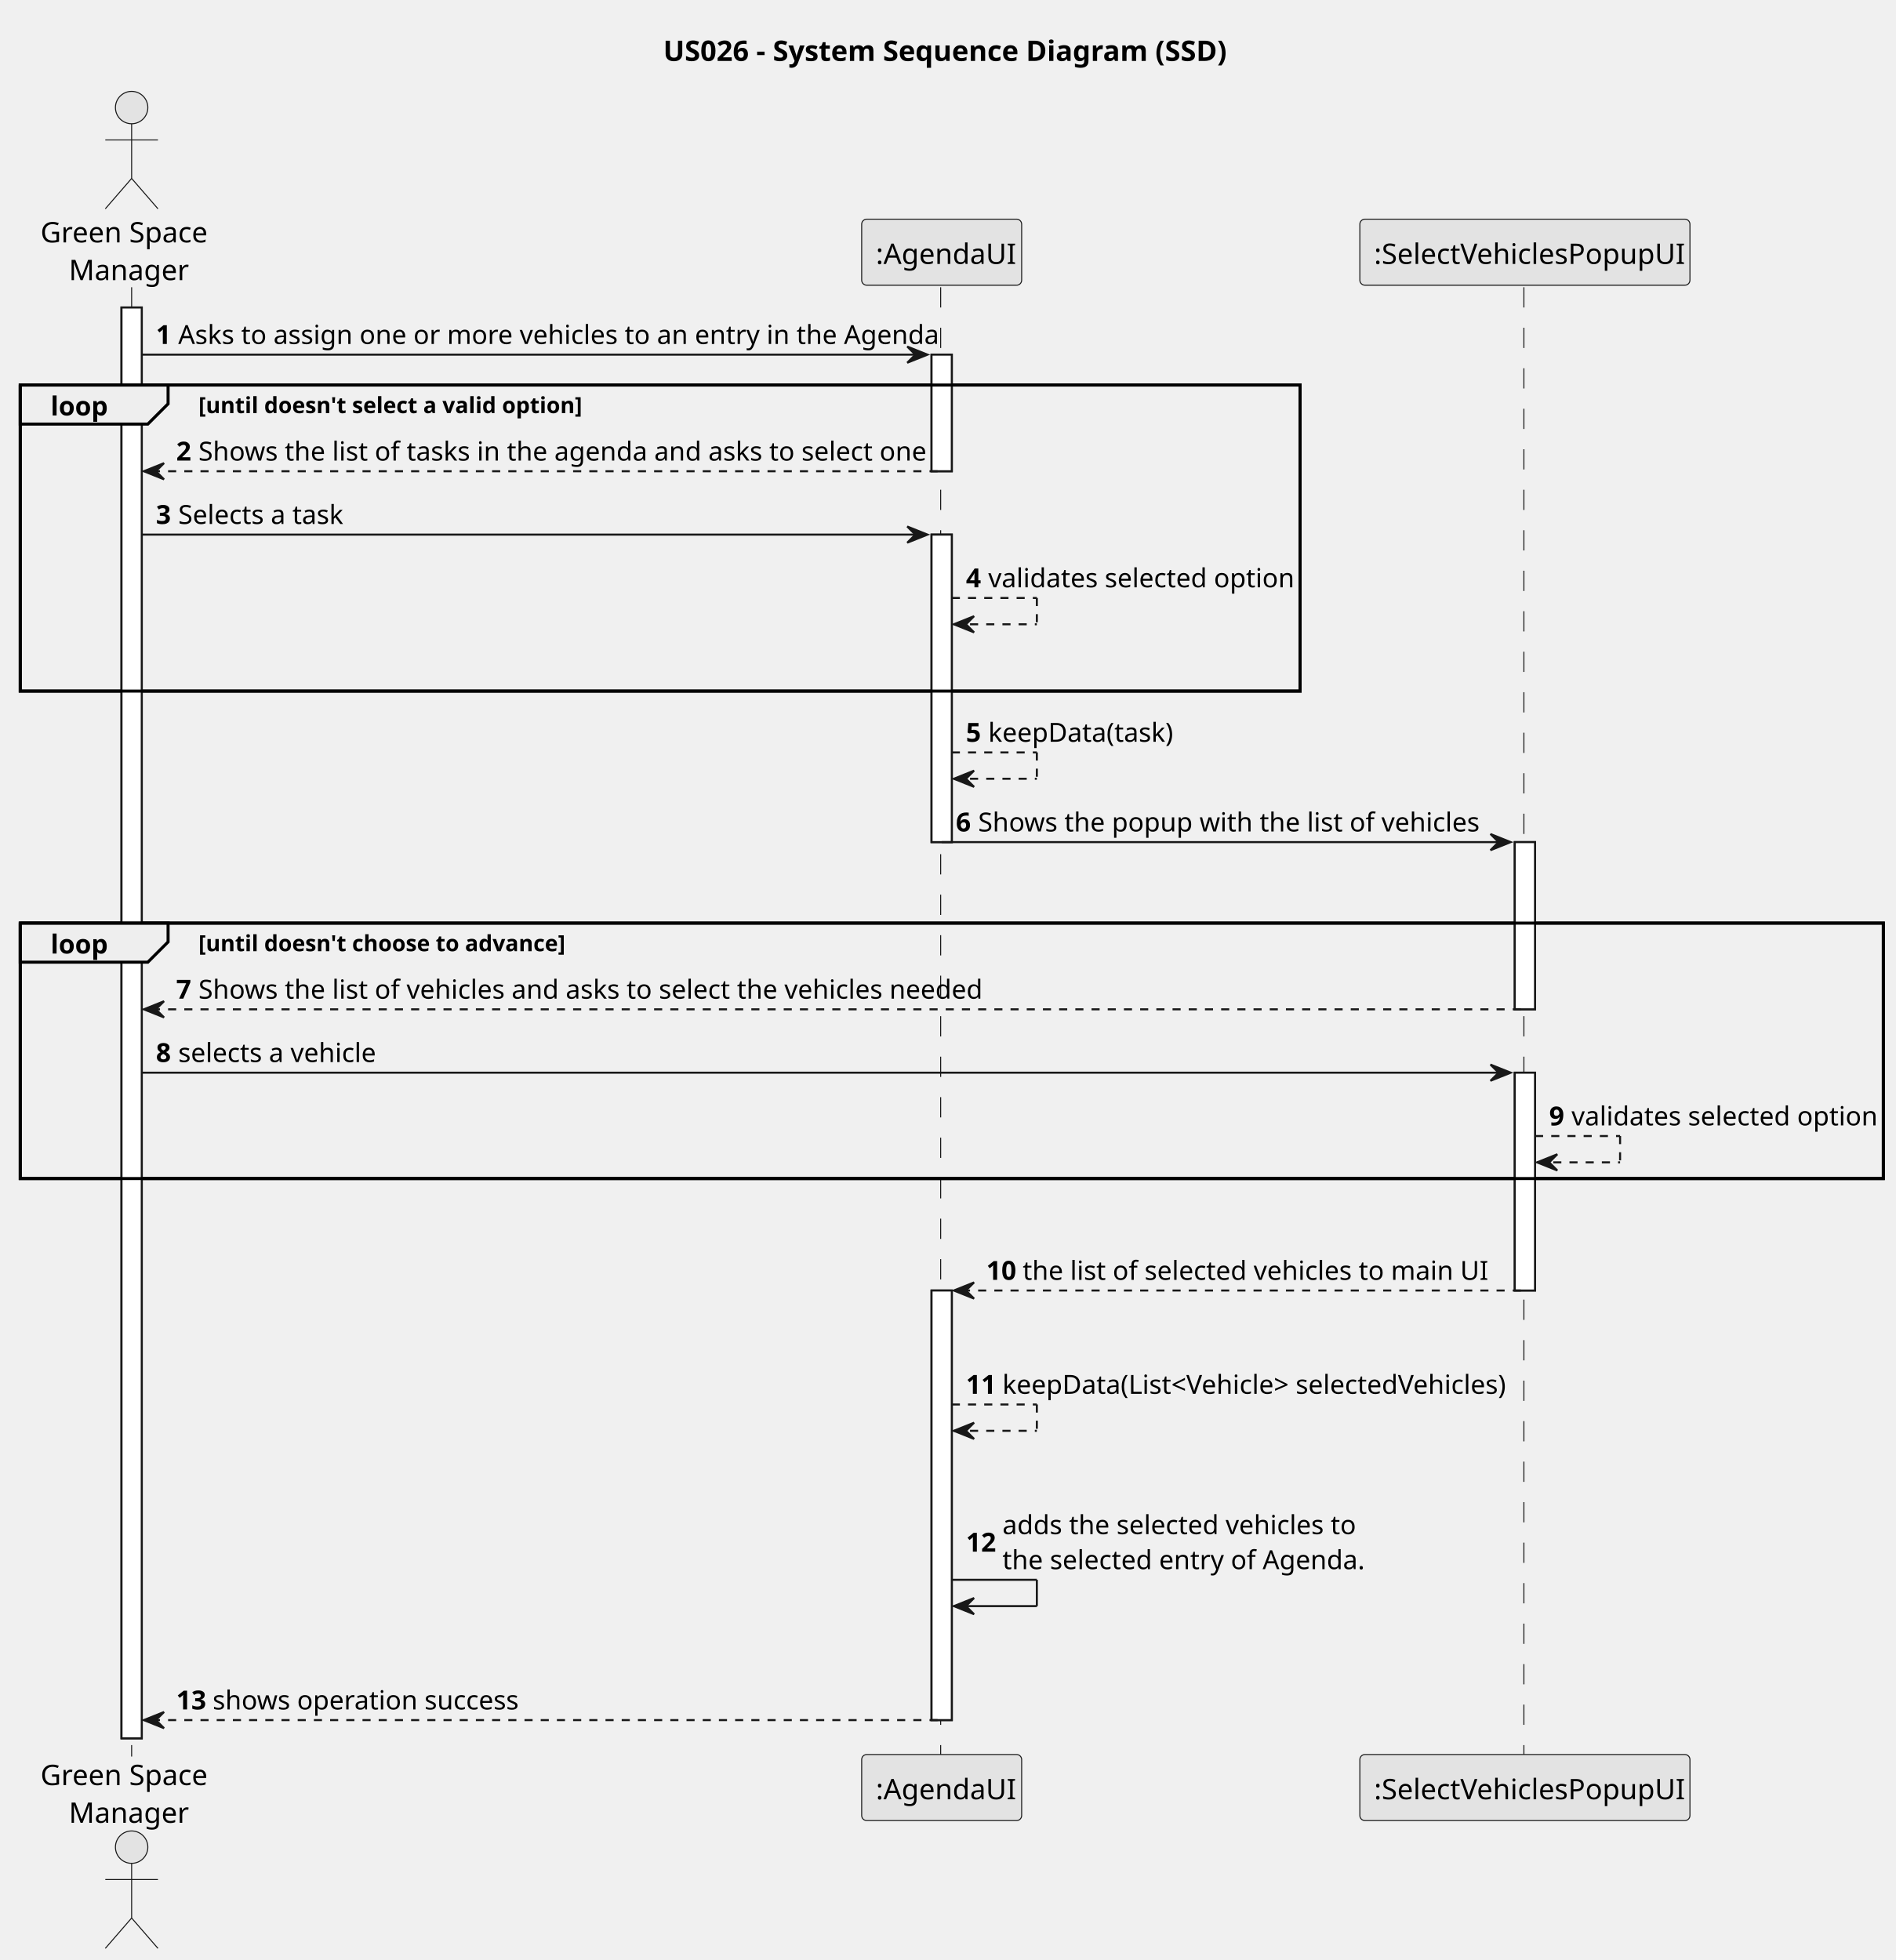
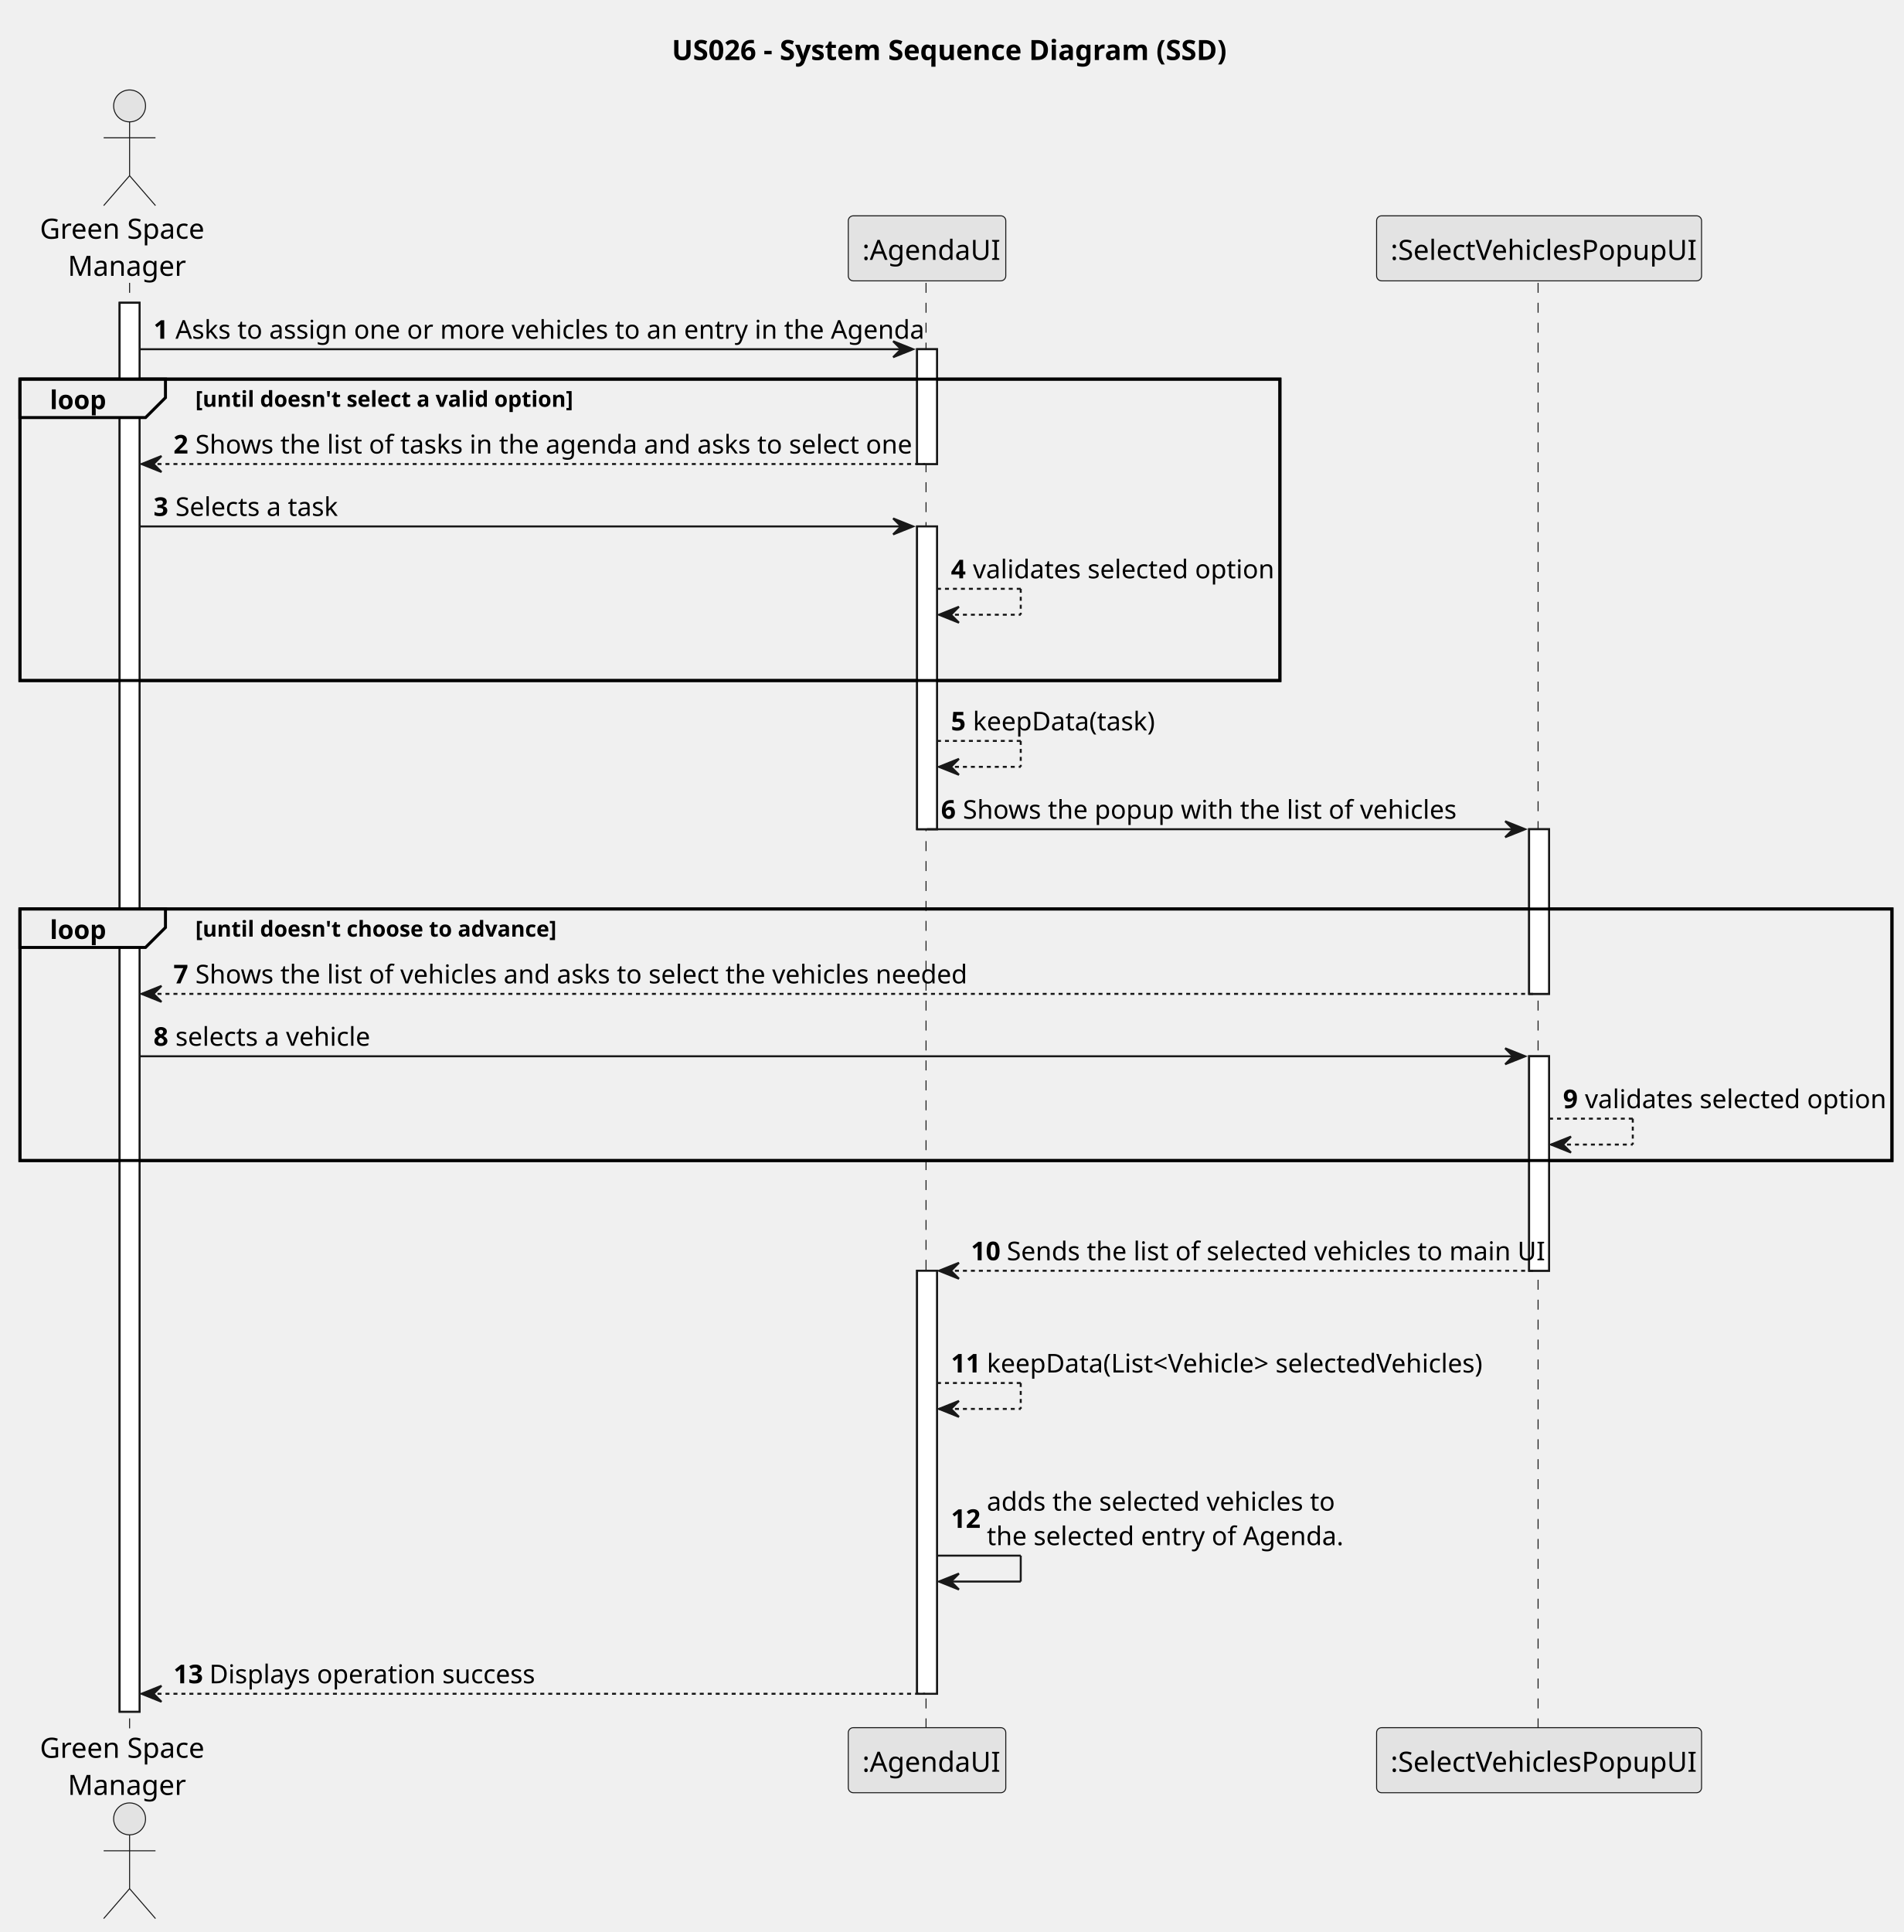
- <svg xmlns="http://www.w3.org/2000/svg" contentStyleType="text/css" height="484.5px" preserveAspectRatio="none" style="width:468px;height:484px;background:#FFFFFF;" version="1.1" viewBox="0 0 468 484" width="468px" zoomAndPan="magnify">
+ <svg xmlns="http://www.w3.org/2000/svg" contentStyleType="text/css" height="969px" preserveAspectRatio="none" style="width:955px;height:969px;background:#FFFFFF;" version="1.1" viewBox="0 0 955 969" width="955px" zoomAndPan="magnify">
  <defs />
  <g>
-     <text fill="#000000" font-family="sans-serif" font-size="7" font-weight="bold" lengthAdjust="spacing" textLength="142" x="163.75" y="15.054">US026 - System Sequence Diagram (SSD)</text>
-     <rect fill="#FFFFFF" height="353.328" style="stroke:#181818;stroke-width:0.5;" width="5" x="30" y="75.932" />
-     <rect fill="#FFFFFF" height="28.791" style="stroke:#181818;stroke-width:0.5;" width="5" x="230" y="87.577" />
-     <rect fill="#FFFFFF" height="75.936" style="stroke:#181818;stroke-width:0.5;" width="5" x="230" y="132.014" />
-     <rect fill="#FFFFFF" height="106.082" style="stroke:#181818;stroke-width:0.5;" width="5" x="230" y="318.678" />
-     <rect fill="#FFFFFF" height="41.291" style="stroke:#181818;stroke-width:0.5;" width="5" x="374" y="207.95" />
-     <rect fill="#FFFFFF" height="53.791" style="stroke:#181818;stroke-width:0.5;" width="5" x="374" y="264.887" />
-     <rect fill="none" height="75.582" style="stroke:#000000;stroke-width:0.75;" width="316" x="5" y="95.077" />
-     <rect fill="none" height="63.082" style="stroke:#000000;stroke-width:0.75;" width="460" x="5" y="227.95" />
-     <line style="stroke:#181818;stroke-width:0.25;stroke-dasharray:5.0,5.0;" x1="32.5" x2="32.5" y1="70.932" y2="433.76" />
-     <line style="stroke:#181818;stroke-width:0.25;stroke-dasharray:5.0,5.0;" x1="232.25" x2="232.25" y1="70.932" y2="433.76" />
-     <line style="stroke:#181818;stroke-width:0.25;stroke-dasharray:5.0,5.0;" x1="376.25" x2="376.25" y1="70.932" y2="433.76" />
-     <text fill="#000000" font-family="sans-serif" font-size="7" lengthAdjust="spacing" textLength="42" x="10" y="59.864">Green Space</text>
-     <text fill="#000000" font-family="sans-serif" font-size="7" lengthAdjust="spacing" textLength="28" x="17" y="69.175">Manager</text>
-     <ellipse cx="32.5" cy="26.561" fill="#E3E3E3" rx="4" ry="4" style="stroke:#181818;stroke-width:0.25;" />
-     <path d="M32.5,30.561 L32.5,44.06 M26,34.56 L39,34.56 M32.5,44.06 L26,51.56 M32.5,44.06 L39,51.56 " fill="none" style="stroke:#181818;stroke-width:0.25;" />
-     <text fill="#000000" font-family="sans-serif" font-size="7" lengthAdjust="spacing" textLength="42" x="10" y="440.813">Green Space</text>
-     <text fill="#000000" font-family="sans-serif" font-size="7" lengthAdjust="spacing" textLength="28" x="17" y="450.124">Manager</text>
-     <ellipse cx="32.5" cy="456.131" fill="#E3E3E3" rx="4" ry="4" style="stroke:#181818;stroke-width:0.25;" />
-     <path d="M32.5,460.131 L32.5,473.631 M26,464.131 L39,464.131 M32.5,473.631 L26,481.131 M32.5,473.631 L39,481.131 " fill="none" style="stroke:#181818;stroke-width:0.25;" />
-     <rect fill="#E3E3E3" height="16.311" rx="1.25" ry="1.25" style="stroke:#181818;stroke-width:0.25;" width="39.5" x="212.75" y="54.121" />
-     <text fill="#000000" font-family="sans-serif" font-size="7" lengthAdjust="spacing" textLength="32.5" x="216.25" y="65.175">:AgendaUI</text>
-     <rect fill="#E3E3E3" height="16.311" rx="1.25" ry="1.25" style="stroke:#181818;stroke-width:0.25;" width="39.5" x="212.75" y="433.26" />
-     <text fill="#000000" font-family="sans-serif" font-size="7" lengthAdjust="spacing" textLength="32.5" x="216.25" y="444.313">:AgendaUI</text>
-     <rect fill="#E3E3E3" height="16.311" rx="1.25" ry="1.25" style="stroke:#181818;stroke-width:0.25;" width="81.5" x="335.75" y="54.121" />
-     <text fill="#000000" font-family="sans-serif" font-size="7" lengthAdjust="spacing" textLength="74.5" x="339.25" y="65.175">:SelectVehiclesPopupUI</text>
-     <rect fill="#E3E3E3" height="16.311" rx="1.25" ry="1.25" style="stroke:#181818;stroke-width:0.25;" width="81.5" x="335.75" y="433.26" />
-     <text fill="#000000" font-family="sans-serif" font-size="7" lengthAdjust="spacing" textLength="74.5" x="339.25" y="444.313">:SelectVehiclesPopupUI</text>
-     <rect fill="#FFFFFF" height="353.328" style="stroke:#181818;stroke-width:0.5;" width="5" x="30" y="75.932" />
-     <rect fill="#FFFFFF" height="28.791" style="stroke:#181818;stroke-width:0.5;" width="5" x="230" y="87.577" />
-     <rect fill="#FFFFFF" height="75.936" style="stroke:#181818;stroke-width:0.5;" width="5" x="230" y="132.014" />
-     <rect fill="#FFFFFF" height="106.082" style="stroke:#181818;stroke-width:0.5;" width="5" x="230" y="318.678" />
-     <rect fill="#FFFFFF" height="41.291" style="stroke:#181818;stroke-width:0.5;" width="5" x="374" y="207.95" />
-     <rect fill="#FFFFFF" height="53.791" style="stroke:#181818;stroke-width:0.5;" width="5" x="374" y="264.887" />
-     <polygon fill="#181818" points="224,85.577,229,87.577,224,89.577,226,87.577" style="stroke:#181818;stroke-width:0.5;" />
-     <line style="stroke:#181818;stroke-width:0.5;" x1="35" x2="227" y1="87.577" y2="87.577" />
-     <text fill="#000000" font-family="sans-serif" font-size="6.5" font-weight="bold" lengthAdjust="spacing" textLength="3.5" x="38.5" y="84.946">1</text>
-     <text fill="#000000" font-family="sans-serif" font-size="6.5" lengthAdjust="spacing" textLength="180" x="44" y="84.946">Asks to assign one or more vehicles to an entry in the Agenda</text>
-     <path d="M5,95.077 L41.5,95.077 L41.5,99.723 L36.5,104.723 L5,104.723 L5,95.077 " fill="#EEEEEE" style="stroke:#000000;stroke-width:0.75;" />
-     <rect fill="none" height="75.582" style="stroke:#000000;stroke-width:0.75;" width="316" x="5" y="95.077" />
-     <text fill="#000000" font-family="sans-serif" font-size="6.5" font-weight="bold" lengthAdjust="spacing" textLength="14" x="12.5" y="102.591">loop</text>
-     <text fill="#000000" font-family="sans-serif" font-size="5.5" font-weight="bold" lengthAdjust="spacing" textLength="94.5" x="49" y="102.012">[until doesn't select a valid option]</text>
-     <polygon fill="#181818" points="40.5,114.368,35.5,116.368,40.5,118.368,38.5,116.368" style="stroke:#181818;stroke-width:0.5;" />
-     <line style="stroke:#181818;stroke-width:0.5;stroke-dasharray:2.0,2.0;" x1="37.5" x2="232" y1="116.368" y2="116.368" />
-     <text fill="#000000" font-family="sans-serif" font-size="6.5" font-weight="bold" lengthAdjust="spacing" textLength="3.5" x="43.5" y="113.737">2</text>
-     <text fill="#000000" font-family="sans-serif" font-size="6.5" lengthAdjust="spacing" textLength="175" x="49" y="113.737">Shows the list of tasks in the agenda and asks to select one</text>
-     <polygon fill="#181818" points="224,130.014,229,132.014,224,134.014,226,132.014" style="stroke:#181818;stroke-width:0.5;" />
-     <line style="stroke:#181818;stroke-width:0.5;" x1="35" x2="227" y1="132.014" y2="132.014" />
-     <text fill="#000000" font-family="sans-serif" font-size="6.5" font-weight="bold" lengthAdjust="spacing" textLength="3.5" x="38.5" y="129.382">3</text>
-     <text fill="#000000" font-family="sans-serif" font-size="6.5" lengthAdjust="spacing" textLength="42" x="44" y="129.382">Selects a task</text>
-     <line style="stroke:#181818;stroke-width:0.5;stroke-dasharray:2.0,2.0;" x1="235" x2="256" y1="147.659" y2="147.659" />
-     <line style="stroke:#181818;stroke-width:0.5;stroke-dasharray:2.0,2.0;" x1="256" x2="256" y1="147.659" y2="154.159" />
-     <line style="stroke:#181818;stroke-width:0.5;stroke-dasharray:2.0,2.0;" x1="235.5" x2="256" y1="154.159" y2="154.159" />
-     <polygon fill="#181818" points="240.5,152.159,235.5,154.159,240.5,156.159,238.5,154.159" style="stroke:#181818;stroke-width:0.5;" />
-     <text fill="#000000" font-family="sans-serif" font-size="6.5" font-weight="bold" lengthAdjust="spacing" textLength="3.5" x="238.5" y="145.028">4</text>
-     <text fill="#000000" font-family="sans-serif" font-size="6.5" lengthAdjust="spacing" textLength="71" x="244" y="145.028">validates selected option</text>
-     <line style="stroke:#181818;stroke-width:0.5;stroke-dasharray:2.0,2.0;" x1="235" x2="256" y1="185.805" y2="185.805" />
-     <line style="stroke:#181818;stroke-width:0.5;stroke-dasharray:2.0,2.0;" x1="256" x2="256" y1="185.805" y2="192.305" />
-     <line style="stroke:#181818;stroke-width:0.5;stroke-dasharray:2.0,2.0;" x1="235.5" x2="256" y1="192.305" y2="192.305" />
-     <polygon fill="#181818" points="240.5,190.305,235.5,192.305,240.5,194.305,238.5,192.305" style="stroke:#181818;stroke-width:0.5;" />
-     <text fill="#000000" font-family="sans-serif" font-size="6.5" font-weight="bold" lengthAdjust="spacing" textLength="3.5" x="238.5" y="183.173">5</text>
-     <text fill="#000000" font-family="sans-serif" font-size="6.5" lengthAdjust="spacing" textLength="44" x="244" y="183.173">keepData(task)</text>
-     <polygon fill="#181818" points="368,205.95,373,207.95,368,209.95,370,207.95" style="stroke:#181818;stroke-width:0.5;" />
-     <line style="stroke:#181818;stroke-width:0.5;" x1="232.5" x2="371" y1="207.95" y2="207.95" />
-     <text fill="#000000" font-family="sans-serif" font-size="6.5" font-weight="bold" lengthAdjust="spacing" textLength="3.5" x="236" y="205.319">6</text>
-     <text fill="#000000" font-family="sans-serif" font-size="6.5" lengthAdjust="spacing" textLength="117" x="241.5" y="205.319">Shows the popup with the list of vehicles</text>
-     <path d="M5,227.95 L41.5,227.95 L41.5,232.596 L36.5,237.596 L5,237.596 L5,227.95 " fill="#EEEEEE" style="stroke:#000000;stroke-width:0.75;" />
-     <rect fill="none" height="63.082" style="stroke:#000000;stroke-width:0.75;" width="460" x="5" y="227.95" />
-     <text fill="#000000" font-family="sans-serif" font-size="6.5" font-weight="bold" lengthAdjust="spacing" textLength="14" x="12.5" y="235.464">loop</text>
-     <text fill="#000000" font-family="sans-serif" font-size="5.5" font-weight="bold" lengthAdjust="spacing" textLength="91.5" x="49" y="234.885">[until doesn't choose to advance]</text>
-     <polygon fill="#181818" points="40.5,247.241,35.5,249.241,40.5,251.241,38.5,249.241" style="stroke:#181818;stroke-width:0.5;" />
-     <line style="stroke:#181818;stroke-width:0.5;stroke-dasharray:2.0,2.0;" x1="37.5" x2="376" y1="249.241" y2="249.241" />
-     <text fill="#000000" font-family="sans-serif" font-size="6.5" font-weight="bold" lengthAdjust="spacing" textLength="3.5" x="43.5" y="246.61">7</text>
-     <text fill="#000000" font-family="sans-serif" font-size="6.5" lengthAdjust="spacing" textLength="187.5" x="49" y="246.61">Shows the list of vehicles and asks to select the vehicles needed</text>
-     <polygon fill="#181818" points="368,262.887,373,264.887,368,266.887,370,264.887" style="stroke:#181818;stroke-width:0.5;" />
-     <line style="stroke:#181818;stroke-width:0.5;" x1="35" x2="371" y1="264.887" y2="264.887" />
-     <text fill="#000000" font-family="sans-serif" font-size="6.5" font-weight="bold" lengthAdjust="spacing" textLength="3.5" x="38.5" y="262.255">8</text>
-     <text fill="#000000" font-family="sans-serif" font-size="6.5" lengthAdjust="spacing" textLength="48" x="44" y="262.255">selects a vehicle</text>
-     <line style="stroke:#181818;stroke-width:0.5;stroke-dasharray:2.0,2.0;" x1="379" x2="400" y1="280.532" y2="280.532" />
-     <line style="stroke:#181818;stroke-width:0.5;stroke-dasharray:2.0,2.0;" x1="400" x2="400" y1="280.532" y2="287.032" />
-     <line style="stroke:#181818;stroke-width:0.5;stroke-dasharray:2.0,2.0;" x1="379.5" x2="400" y1="287.032" y2="287.032" />
-     <polygon fill="#181818" points="384.5,285.032,379.5,287.032,384.5,289.032,382.5,287.032" style="stroke:#181818;stroke-width:0.5;" />
-     <text fill="#000000" font-family="sans-serif" font-size="6.5" font-weight="bold" lengthAdjust="spacing" textLength="3.5" x="382.5" y="277.901">9</text>
-     <text fill="#000000" font-family="sans-serif" font-size="6.5" lengthAdjust="spacing" textLength="71" x="388" y="277.901">validates selected option</text>
-     <polygon fill="#181818" points="240.5,316.678,235.5,318.678,240.5,320.678,238.5,318.678" style="stroke:#181818;stroke-width:0.5;" />
-     <line style="stroke:#181818;stroke-width:0.5;stroke-dasharray:2.0,2.0;" x1="237.5" x2="376" y1="318.678" y2="318.678" />
-     <text fill="#000000" font-family="sans-serif" font-size="6.5" font-weight="bold" lengthAdjust="spacing" textLength="7" x="243.5" y="316.046">10</text>
-     <text fill="#000000" font-family="sans-serif" font-size="6.5" lengthAdjust="spacing" textLength="109.5" x="252.5" y="316.046">the list of selected vehicles to main UI</text>
-     <line style="stroke:#181818;stroke-width:0.5;stroke-dasharray:2.0,2.0;" x1="235" x2="256" y1="346.823" y2="346.823" />
-     <line style="stroke:#181818;stroke-width:0.5;stroke-dasharray:2.0,2.0;" x1="256" x2="256" y1="346.823" y2="353.323" />
-     <line style="stroke:#181818;stroke-width:0.5;stroke-dasharray:2.0,2.0;" x1="235.5" x2="256" y1="353.323" y2="353.323" />
-     <polygon fill="#181818" points="240.5,351.323,235.5,353.323,240.5,355.323,238.5,353.323" style="stroke:#181818;stroke-width:0.5;" />
-     <text fill="#000000" font-family="sans-serif" font-size="6.5" font-weight="bold" lengthAdjust="spacing" textLength="7" x="238.5" y="344.192">11</text>
-     <text fill="#000000" font-family="sans-serif" font-size="6.5" lengthAdjust="spacing" textLength="123" x="247.5" y="344.192">keepData(List&lt;Vehicle&gt; selectedVehicles)</text>
-     <line style="stroke:#181818;stroke-width:0.5;" x1="235" x2="256" y1="390.114" y2="390.114" />
-     <line style="stroke:#181818;stroke-width:0.5;" x1="256" x2="256" y1="390.114" y2="396.614" />
-     <line style="stroke:#181818;stroke-width:0.5;" x1="235.5" x2="256" y1="396.614" y2="396.614" />
-     <polygon fill="#181818" points="240.5,394.614,235.5,396.614,240.5,398.614,238.5,396.614" style="stroke:#181818;stroke-width:0.5;" />
-     <text fill="#000000" font-family="sans-serif" font-size="6.5" font-weight="bold" lengthAdjust="spacing" textLength="7" x="238.5" y="383.16">12</text>
-     <text fill="#000000" font-family="sans-serif" font-size="6.5" lengthAdjust="spacing" textLength="84" x="247.5" y="378.837">adds the selected vehicles to</text>
-     <text fill="#000000" font-family="sans-serif" font-size="6.5" lengthAdjust="spacing" textLength="85" x="247.5" y="387.483">the selected entry of Agenda.</text>
-     <polygon fill="#181818" points="40.5,422.76,35.5,424.76,40.5,426.76,38.5,424.76" style="stroke:#181818;stroke-width:0.5;" />
-     <line style="stroke:#181818;stroke-width:0.5;stroke-dasharray:2.0,2.0;" x1="37.5" x2="232" y1="424.76" y2="424.76" />
-     <text fill="#000000" font-family="sans-serif" font-size="6.5" font-weight="bold" lengthAdjust="spacing" textLength="7" x="43.5" y="422.128">13</text>
-     <text fill="#000000" font-family="sans-serif" font-size="6.5" lengthAdjust="spacing" textLength="73.5" x="52.5" y="422.128">shows operation success</text>
+     <text fill="#000000" font-family="sans-serif" font-size="14" font-weight="bold" lengthAdjust="spacing" textLength="284" x="337" y="30.107">US026 - System Sequence Diagram (SSD)</text>
+     <rect fill="#FFFFFF" height="706.656" style="stroke:#181818;stroke-width:1.0;" width="10" x="60" y="151.863" />
+     <rect fill="#FFFFFF" height="57.582" style="stroke:#181818;stroke-width:1.0;" width="10" x="460" y="175.154" />
+     <rect fill="#FFFFFF" height="151.873" style="stroke:#181818;stroke-width:1.0;" width="10" x="460" y="264.027" />
+     <rect fill="#FFFFFF" height="212.164" style="stroke:#181818;stroke-width:1.0;" width="10" x="460" y="637.356" />
+     <rect fill="#FFFFFF" height="82.582" style="stroke:#181818;stroke-width:1.0;" width="10" x="767" y="415.9" />
+     <rect fill="#FFFFFF" height="107.582" style="stroke:#181818;stroke-width:1.0;" width="10" x="767" y="529.773" />
+     <rect fill="none" height="151.164" style="stroke:#000000;stroke-width:1.5;" width="632" x="10" y="190.154" />
+     <rect fill="none" height="126.164" style="stroke:#000000;stroke-width:1.5;" width="939" x="10" y="455.9" />
+     <line style="stroke:#181818;stroke-width:0.5;stroke-dasharray:5.0,5.0;" x1="65" x2="65" y1="141.863" y2="867.519" />
+     <line style="stroke:#181818;stroke-width:0.5;stroke-dasharray:5.0,5.0;" x1="464.5" x2="464.5" y1="141.863" y2="867.519" />
+     <line style="stroke:#181818;stroke-width:0.5;stroke-dasharray:5.0,5.0;" x1="771.5" x2="771.5" y1="141.863" y2="867.519" />
+     <text fill="#000000" font-family="sans-serif" font-size="14" lengthAdjust="spacing" textLength="84" x="20" y="119.728">Green Space</text>
+     <text fill="#000000" font-family="sans-serif" font-size="14" lengthAdjust="spacing" textLength="56" x="34" y="138.35">Manager</text>
+     <ellipse cx="65" cy="53.121" fill="#E3E3E3" rx="8" ry="8" style="stroke:#181818;stroke-width:0.5;" />
+     <path d="M65,61.121 L65,88.121 M52,69.121 L78,69.121 M65,88.121 L52,103.121 M65,88.121 L78,103.121 " fill="none" style="stroke:#181818;stroke-width:0.5;" />
+     <text fill="#000000" font-family="sans-serif" font-size="14" lengthAdjust="spacing" textLength="84" x="20" y="881.627">Green Space</text>
+     <text fill="#000000" font-family="sans-serif" font-size="14" lengthAdjust="spacing" textLength="56" x="34" y="900.248">Manager</text>
+     <ellipse cx="65" cy="912.262" fill="#E3E3E3" rx="8" ry="8" style="stroke:#181818;stroke-width:0.5;" />
+     <path d="M65,920.262 L65,947.262 M52,928.262 L78,928.262 M65,947.262 L52,962.262 M65,947.262 L78,962.262 " fill="none" style="stroke:#181818;stroke-width:0.5;" />
+     <rect fill="#E3E3E3" height="32.621" rx="2.5" ry="2.5" style="stroke:#181818;stroke-width:0.5;" width="79" x="425.5" y="108.242" />
+     <text fill="#000000" font-family="sans-serif" font-size="14" lengthAdjust="spacing" textLength="65" x="432.5" y="130.35">:AgendaUI</text>
+     <rect fill="#E3E3E3" height="32.621" rx="2.5" ry="2.5" style="stroke:#181818;stroke-width:0.5;" width="79" x="425.5" y="866.519" />
+     <text fill="#000000" font-family="sans-serif" font-size="14" lengthAdjust="spacing" textLength="65" x="432.5" y="888.627">:AgendaUI</text>
+     <rect fill="#E3E3E3" height="32.621" rx="2.5" ry="2.5" style="stroke:#181818;stroke-width:0.5;" width="163" x="690.5" y="108.242" />
+     <text fill="#000000" font-family="sans-serif" font-size="14" lengthAdjust="spacing" textLength="149" x="697.5" y="130.35">:SelectVehiclesPopupUI</text>
+     <rect fill="#E3E3E3" height="32.621" rx="2.5" ry="2.5" style="stroke:#181818;stroke-width:0.5;" width="163" x="690.5" y="866.519" />
+     <text fill="#000000" font-family="sans-serif" font-size="14" lengthAdjust="spacing" textLength="149" x="697.5" y="888.627">:SelectVehiclesPopupUI</text>
+     <rect fill="#FFFFFF" height="706.656" style="stroke:#181818;stroke-width:1.0;" width="10" x="60" y="151.863" />
+     <rect fill="#FFFFFF" height="57.582" style="stroke:#181818;stroke-width:1.0;" width="10" x="460" y="175.154" />
+     <rect fill="#FFFFFF" height="151.873" style="stroke:#181818;stroke-width:1.0;" width="10" x="460" y="264.027" />
+     <rect fill="#FFFFFF" height="212.164" style="stroke:#181818;stroke-width:1.0;" width="10" x="460" y="637.356" />
+     <rect fill="#FFFFFF" height="82.582" style="stroke:#181818;stroke-width:1.0;" width="10" x="767" y="415.9" />
+     <rect fill="#FFFFFF" height="107.582" style="stroke:#181818;stroke-width:1.0;" width="10" x="767" y="529.773" />
+     <polygon fill="#181818" points="448,171.154,458,175.154,448,179.154,452,175.154" style="stroke:#181818;stroke-width:1.0;" />
+     <line style="stroke:#181818;stroke-width:1.0;" x1="70" x2="454" y1="175.154" y2="175.154" />
+     <text fill="#000000" font-family="sans-serif" font-size="13" font-weight="bold" lengthAdjust="spacing" textLength="7" x="77" y="169.892">1</text>
+     <text fill="#000000" font-family="sans-serif" font-size="13" lengthAdjust="spacing" textLength="360" x="88" y="169.892">Asks to assign one or more vehicles to an entry in the Agenda</text>
+     <path d="M10,190.154 L83,190.154 L83,199.445 L73,209.445 L10,209.445 L10,190.154 " fill="#EEEEEE" style="stroke:#000000;stroke-width:1.5;" />
+     <rect fill="none" height="151.164" style="stroke:#000000;stroke-width:1.5;" width="632" x="10" y="190.154" />
+     <text fill="#000000" font-family="sans-serif" font-size="13" font-weight="bold" lengthAdjust="spacing" textLength="28" x="25" y="205.183">loop</text>
+     <text fill="#000000" font-family="sans-serif" font-size="11" font-weight="bold" lengthAdjust="spacing" textLength="189" x="98" y="204.024">[until doesn't select a valid option]</text>
+     <polygon fill="#181818" points="81,228.736,71,232.736,81,236.736,77,232.736" style="stroke:#181818;stroke-width:1.0;" />
+     <line style="stroke:#181818;stroke-width:1.0;stroke-dasharray:2.0,2.0;" x1="75" x2="464" y1="232.736" y2="232.736" />
+     <text fill="#000000" font-family="sans-serif" font-size="13" font-weight="bold" lengthAdjust="spacing" textLength="7" x="87" y="227.474">2</text>
+     <text fill="#000000" font-family="sans-serif" font-size="13" lengthAdjust="spacing" textLength="350" x="98" y="227.474">Shows the list of tasks in the agenda and asks to select one</text>
+     <polygon fill="#181818" points="448,260.027,458,264.027,448,268.027,452,264.027" style="stroke:#181818;stroke-width:1.0;" />
+     <line style="stroke:#181818;stroke-width:1.0;" x1="70" x2="454" y1="264.027" y2="264.027" />
+     <text fill="#000000" font-family="sans-serif" font-size="13" font-weight="bold" lengthAdjust="spacing" textLength="7" x="77" y="258.765">3</text>
+     <text fill="#000000" font-family="sans-serif" font-size="13" lengthAdjust="spacing" textLength="84" x="88" y="258.765">Selects a task</text>
+     <line style="stroke:#181818;stroke-width:1.0;stroke-dasharray:2.0,2.0;" x1="470" x2="512" y1="295.318" y2="295.318" />
+     <line style="stroke:#181818;stroke-width:1.0;stroke-dasharray:2.0,2.0;" x1="512" x2="512" y1="295.318" y2="308.318" />
+     <line style="stroke:#181818;stroke-width:1.0;stroke-dasharray:2.0,2.0;" x1="471" x2="512" y1="308.318" y2="308.318" />
+     <polygon fill="#181818" points="481,304.318,471,308.318,481,312.318,477,308.318" style="stroke:#181818;stroke-width:1.0;" />
+     <text fill="#000000" font-family="sans-serif" font-size="13" font-weight="bold" lengthAdjust="spacing" textLength="7" x="477" y="290.056">4</text>
+     <text fill="#000000" font-family="sans-serif" font-size="13" lengthAdjust="spacing" textLength="142" x="488" y="290.056">validates selected option</text>
+     <line style="stroke:#181818;stroke-width:1.0;stroke-dasharray:2.0,2.0;" x1="470" x2="512" y1="371.609" y2="371.609" />
+     <line style="stroke:#181818;stroke-width:1.0;stroke-dasharray:2.0,2.0;" x1="512" x2="512" y1="371.609" y2="384.609" />
+     <line style="stroke:#181818;stroke-width:1.0;stroke-dasharray:2.0,2.0;" x1="471" x2="512" y1="384.609" y2="384.609" />
+     <polygon fill="#181818" points="481,380.609,471,384.609,481,388.609,477,384.609" style="stroke:#181818;stroke-width:1.0;" />
+     <text fill="#000000" font-family="sans-serif" font-size="13" font-weight="bold" lengthAdjust="spacing" textLength="7" x="477" y="366.347">5</text>
+     <text fill="#000000" font-family="sans-serif" font-size="13" lengthAdjust="spacing" textLength="88" x="488" y="366.347">keepData(task)</text>
+     <polygon fill="#181818" points="755,411.9,765,415.9,755,419.9,759,415.9" style="stroke:#181818;stroke-width:1.0;" />
+     <line style="stroke:#181818;stroke-width:1.0;" x1="465" x2="761" y1="415.9" y2="415.9" />
+     <text fill="#000000" font-family="sans-serif" font-size="13" font-weight="bold" lengthAdjust="spacing" textLength="7" x="472" y="410.638">6</text>
+     <text fill="#000000" font-family="sans-serif" font-size="13" lengthAdjust="spacing" textLength="234" x="483" y="410.638">Shows the popup with the list of vehicles</text>
+     <path d="M10,455.9 L83,455.9 L83,465.191 L73,475.191 L10,475.191 L10,455.9 " fill="#EEEEEE" style="stroke:#000000;stroke-width:1.5;" />
+     <rect fill="none" height="126.164" style="stroke:#000000;stroke-width:1.5;" width="939" x="10" y="455.9" />
+     <text fill="#000000" font-family="sans-serif" font-size="13" font-weight="bold" lengthAdjust="spacing" textLength="28" x="25" y="470.929">loop</text>
+     <text fill="#000000" font-family="sans-serif" font-size="11" font-weight="bold" lengthAdjust="spacing" textLength="183" x="98" y="469.771">[until doesn't choose to advance]</text>
+     <polygon fill="#181818" points="81,494.482,71,498.482,81,502.482,77,498.482" style="stroke:#181818;stroke-width:1.0;" />
+     <line style="stroke:#181818;stroke-width:1.0;stroke-dasharray:2.0,2.0;" x1="75" x2="771" y1="498.482" y2="498.482" />
+     <text fill="#000000" font-family="sans-serif" font-size="13" font-weight="bold" lengthAdjust="spacing" textLength="7" x="87" y="493.22">7</text>
+     <text fill="#000000" font-family="sans-serif" font-size="13" lengthAdjust="spacing" textLength="375" x="98" y="493.22">Shows the list of vehicles and asks to select the vehicles needed</text>
+     <polygon fill="#181818" points="755,525.773,765,529.773,755,533.773,759,529.773" style="stroke:#181818;stroke-width:1.0;" />
+     <line style="stroke:#181818;stroke-width:1.0;" x1="70" x2="761" y1="529.773" y2="529.773" />
+     <text fill="#000000" font-family="sans-serif" font-size="13" font-weight="bold" lengthAdjust="spacing" textLength="7" x="77" y="524.511">8</text>
+     <text fill="#000000" font-family="sans-serif" font-size="13" lengthAdjust="spacing" textLength="96" x="88" y="524.511">selects a vehicle</text>
+     <line style="stroke:#181818;stroke-width:1.0;stroke-dasharray:2.0,2.0;" x1="777" x2="819" y1="561.064" y2="561.064" />
+     <line style="stroke:#181818;stroke-width:1.0;stroke-dasharray:2.0,2.0;" x1="819" x2="819" y1="561.064" y2="574.064" />
+     <line style="stroke:#181818;stroke-width:1.0;stroke-dasharray:2.0,2.0;" x1="778" x2="819" y1="574.064" y2="574.064" />
+     <polygon fill="#181818" points="788,570.064,778,574.064,788,578.064,784,574.064" style="stroke:#181818;stroke-width:1.0;" />
+     <text fill="#000000" font-family="sans-serif" font-size="13" font-weight="bold" lengthAdjust="spacing" textLength="7" x="784" y="555.802">9</text>
+     <text fill="#000000" font-family="sans-serif" font-size="13" lengthAdjust="spacing" textLength="142" x="795" y="555.802">validates selected option</text>
+     <polygon fill="#181818" points="481,633.356,471,637.356,481,641.356,477,637.356" style="stroke:#181818;stroke-width:1.0;" />
+     <line style="stroke:#181818;stroke-width:1.0;stroke-dasharray:2.0,2.0;" x1="475" x2="771" y1="637.356" y2="637.356" />
+     <text fill="#000000" font-family="sans-serif" font-size="13" font-weight="bold" lengthAdjust="spacing" textLength="14" x="487" y="632.093">10</text>
+     <text fill="#000000" font-family="sans-serif" font-size="13" lengthAdjust="spacing" textLength="260" x="505" y="632.093">Sends the list of selected vehicles to main UI</text>
+     <line style="stroke:#181818;stroke-width:1.0;stroke-dasharray:2.0,2.0;" x1="470" x2="512" y1="693.646" y2="693.646" />
+     <line style="stroke:#181818;stroke-width:1.0;stroke-dasharray:2.0,2.0;" x1="512" x2="512" y1="693.646" y2="706.646" />
+     <line style="stroke:#181818;stroke-width:1.0;stroke-dasharray:2.0,2.0;" x1="471" x2="512" y1="706.646" y2="706.646" />
+     <polygon fill="#181818" points="481,702.646,471,706.646,481,710.646,477,706.646" style="stroke:#181818;stroke-width:1.0;" />
+     <text fill="#000000" font-family="sans-serif" font-size="13" font-weight="bold" lengthAdjust="spacing" textLength="14" x="477" y="688.384">11</text>
+     <text fill="#000000" font-family="sans-serif" font-size="13" lengthAdjust="spacing" textLength="246" x="495" y="688.384">keepData(List&lt;Vehicle&gt; selectedVehicles)</text>
+     <line style="stroke:#181818;stroke-width:1.0;" x1="470" x2="512" y1="780.229" y2="780.229" />
+     <line style="stroke:#181818;stroke-width:1.0;" x1="512" x2="512" y1="780.229" y2="793.229" />
+     <line style="stroke:#181818;stroke-width:1.0;" x1="471" x2="512" y1="793.229" y2="793.229" />
+     <polygon fill="#181818" points="481,789.229,471,793.229,481,797.229,477,793.229" style="stroke:#181818;stroke-width:1.0;" />
+     <text fill="#000000" font-family="sans-serif" font-size="13" font-weight="bold" lengthAdjust="spacing" textLength="14" x="477" y="766.32">12</text>
+     <text fill="#000000" font-family="sans-serif" font-size="13" lengthAdjust="spacing" textLength="168" x="495" y="757.675">adds the selected vehicles to</text>
+     <text fill="#000000" font-family="sans-serif" font-size="13" lengthAdjust="spacing" textLength="170" x="495" y="774.966">the selected entry of Agenda.</text>
+     <polygon fill="#181818" points="81,845.519,71,849.519,81,853.519,77,849.519" style="stroke:#181818;stroke-width:1.0;" />
+     <line style="stroke:#181818;stroke-width:1.0;stroke-dasharray:2.0,2.0;" x1="75" x2="464" y1="849.519" y2="849.519" />
+     <text fill="#000000" font-family="sans-serif" font-size="13" font-weight="bold" lengthAdjust="spacing" textLength="14" x="87" y="844.257">13</text>
+     <text fill="#000000" font-family="sans-serif" font-size="13" lengthAdjust="spacing" textLength="160" x="105" y="844.257">Displays operation success</text>
  </g>
</svg>
